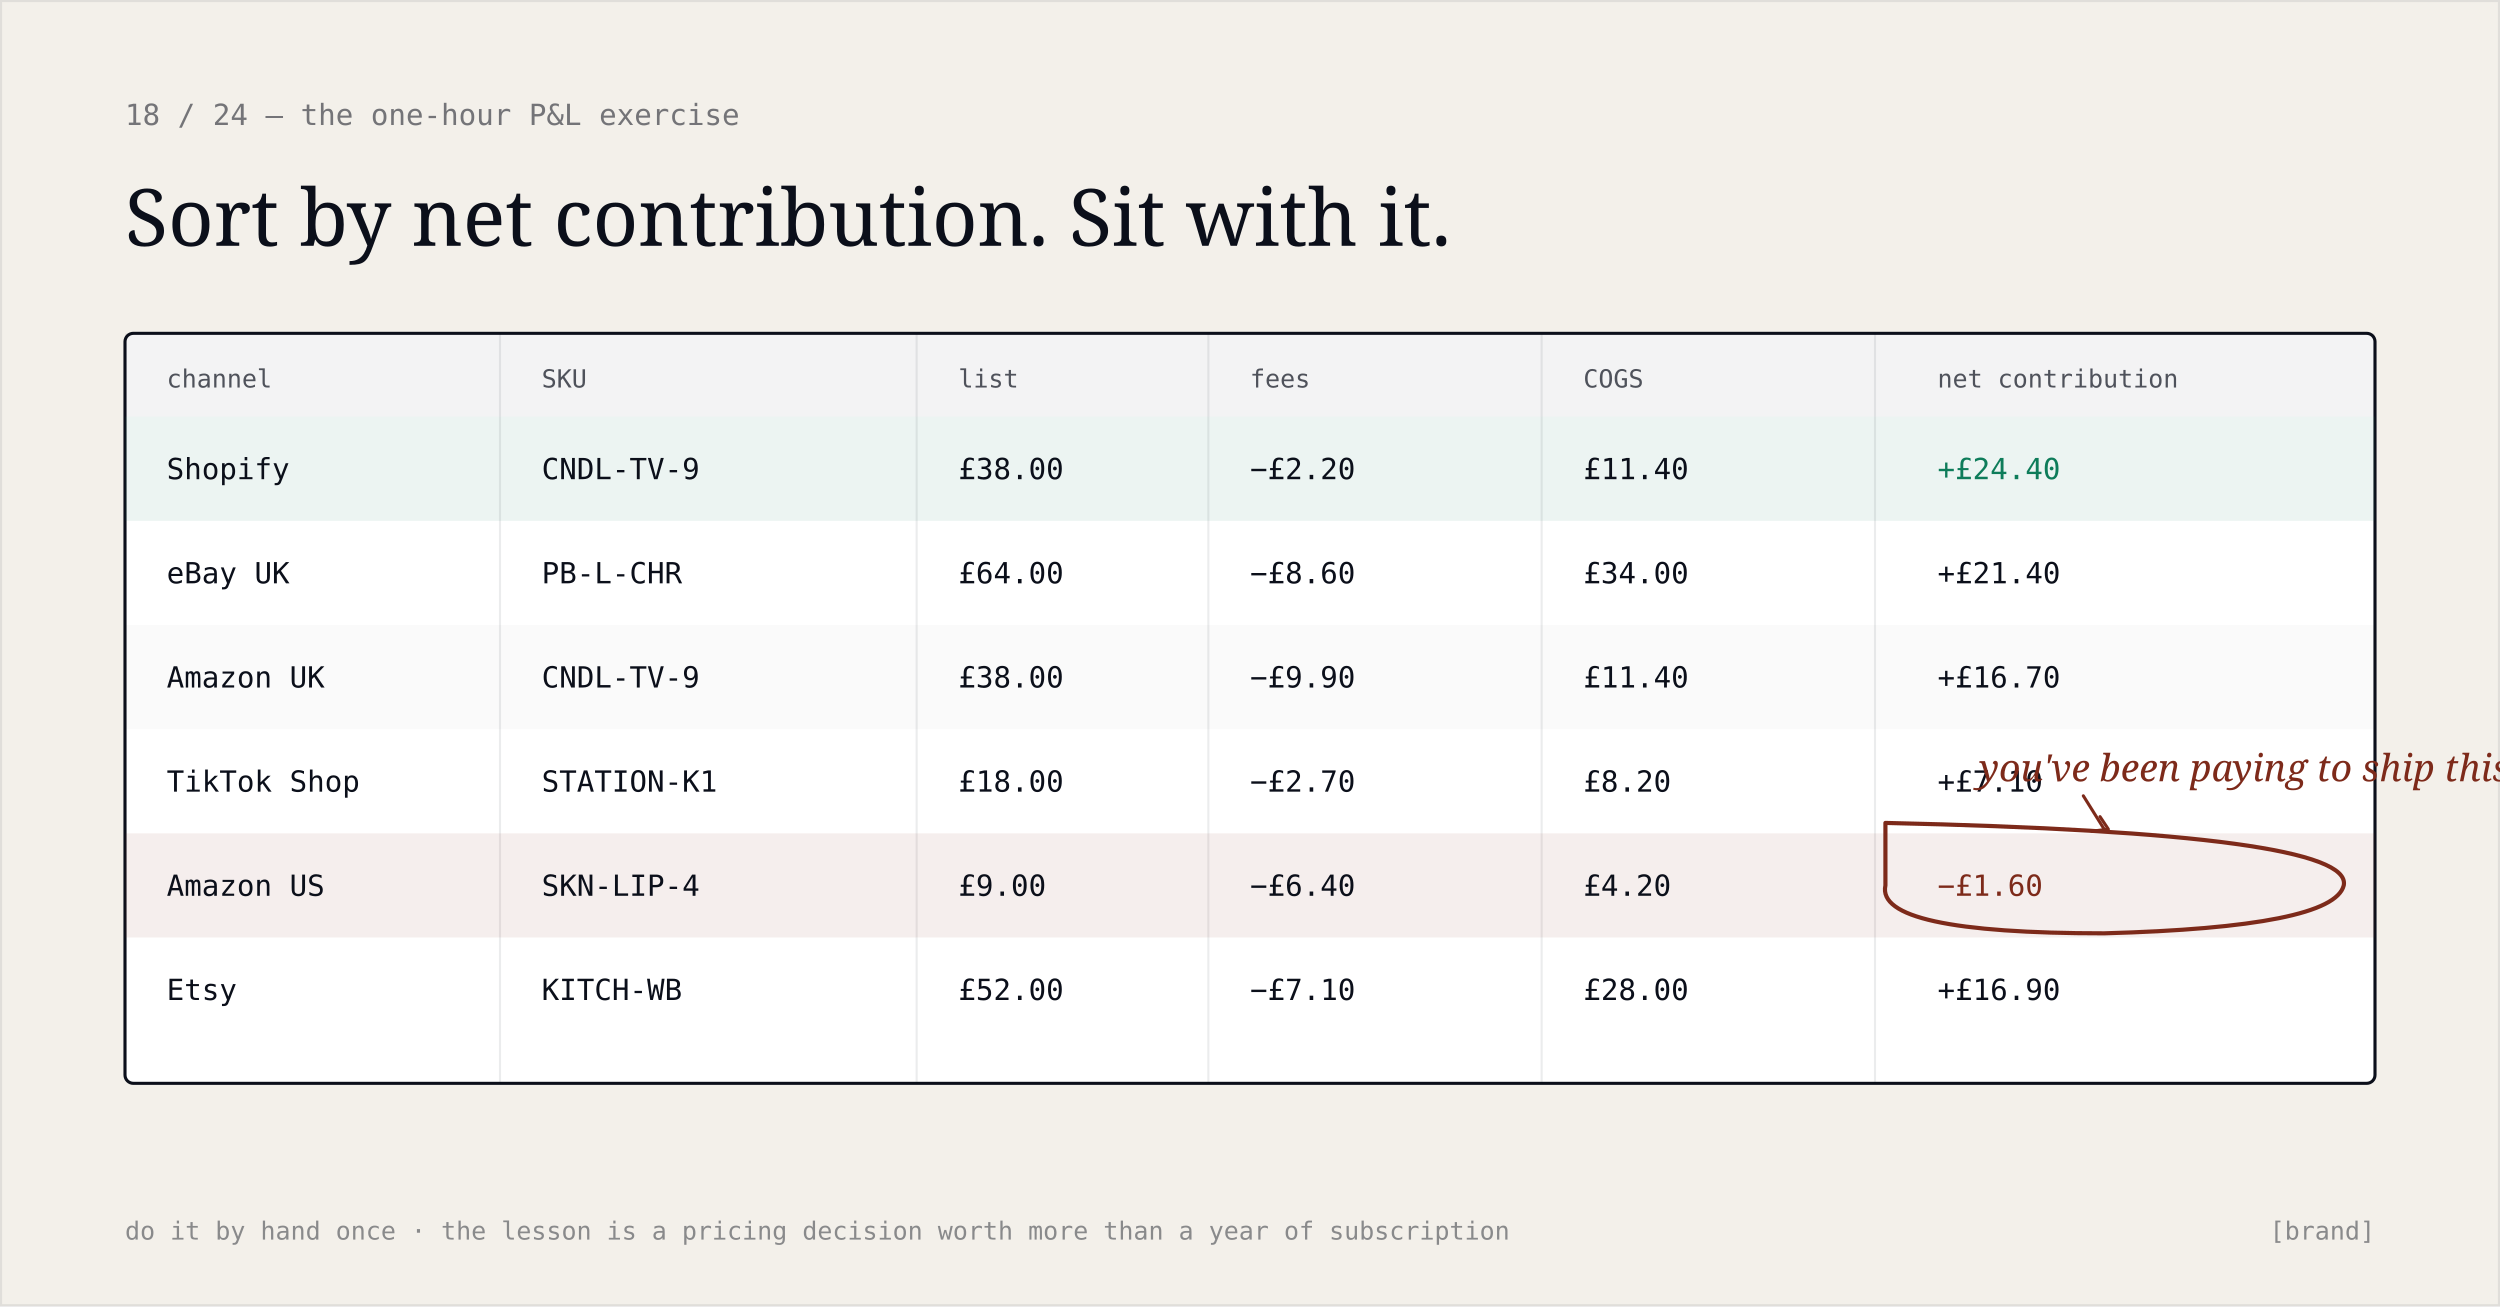
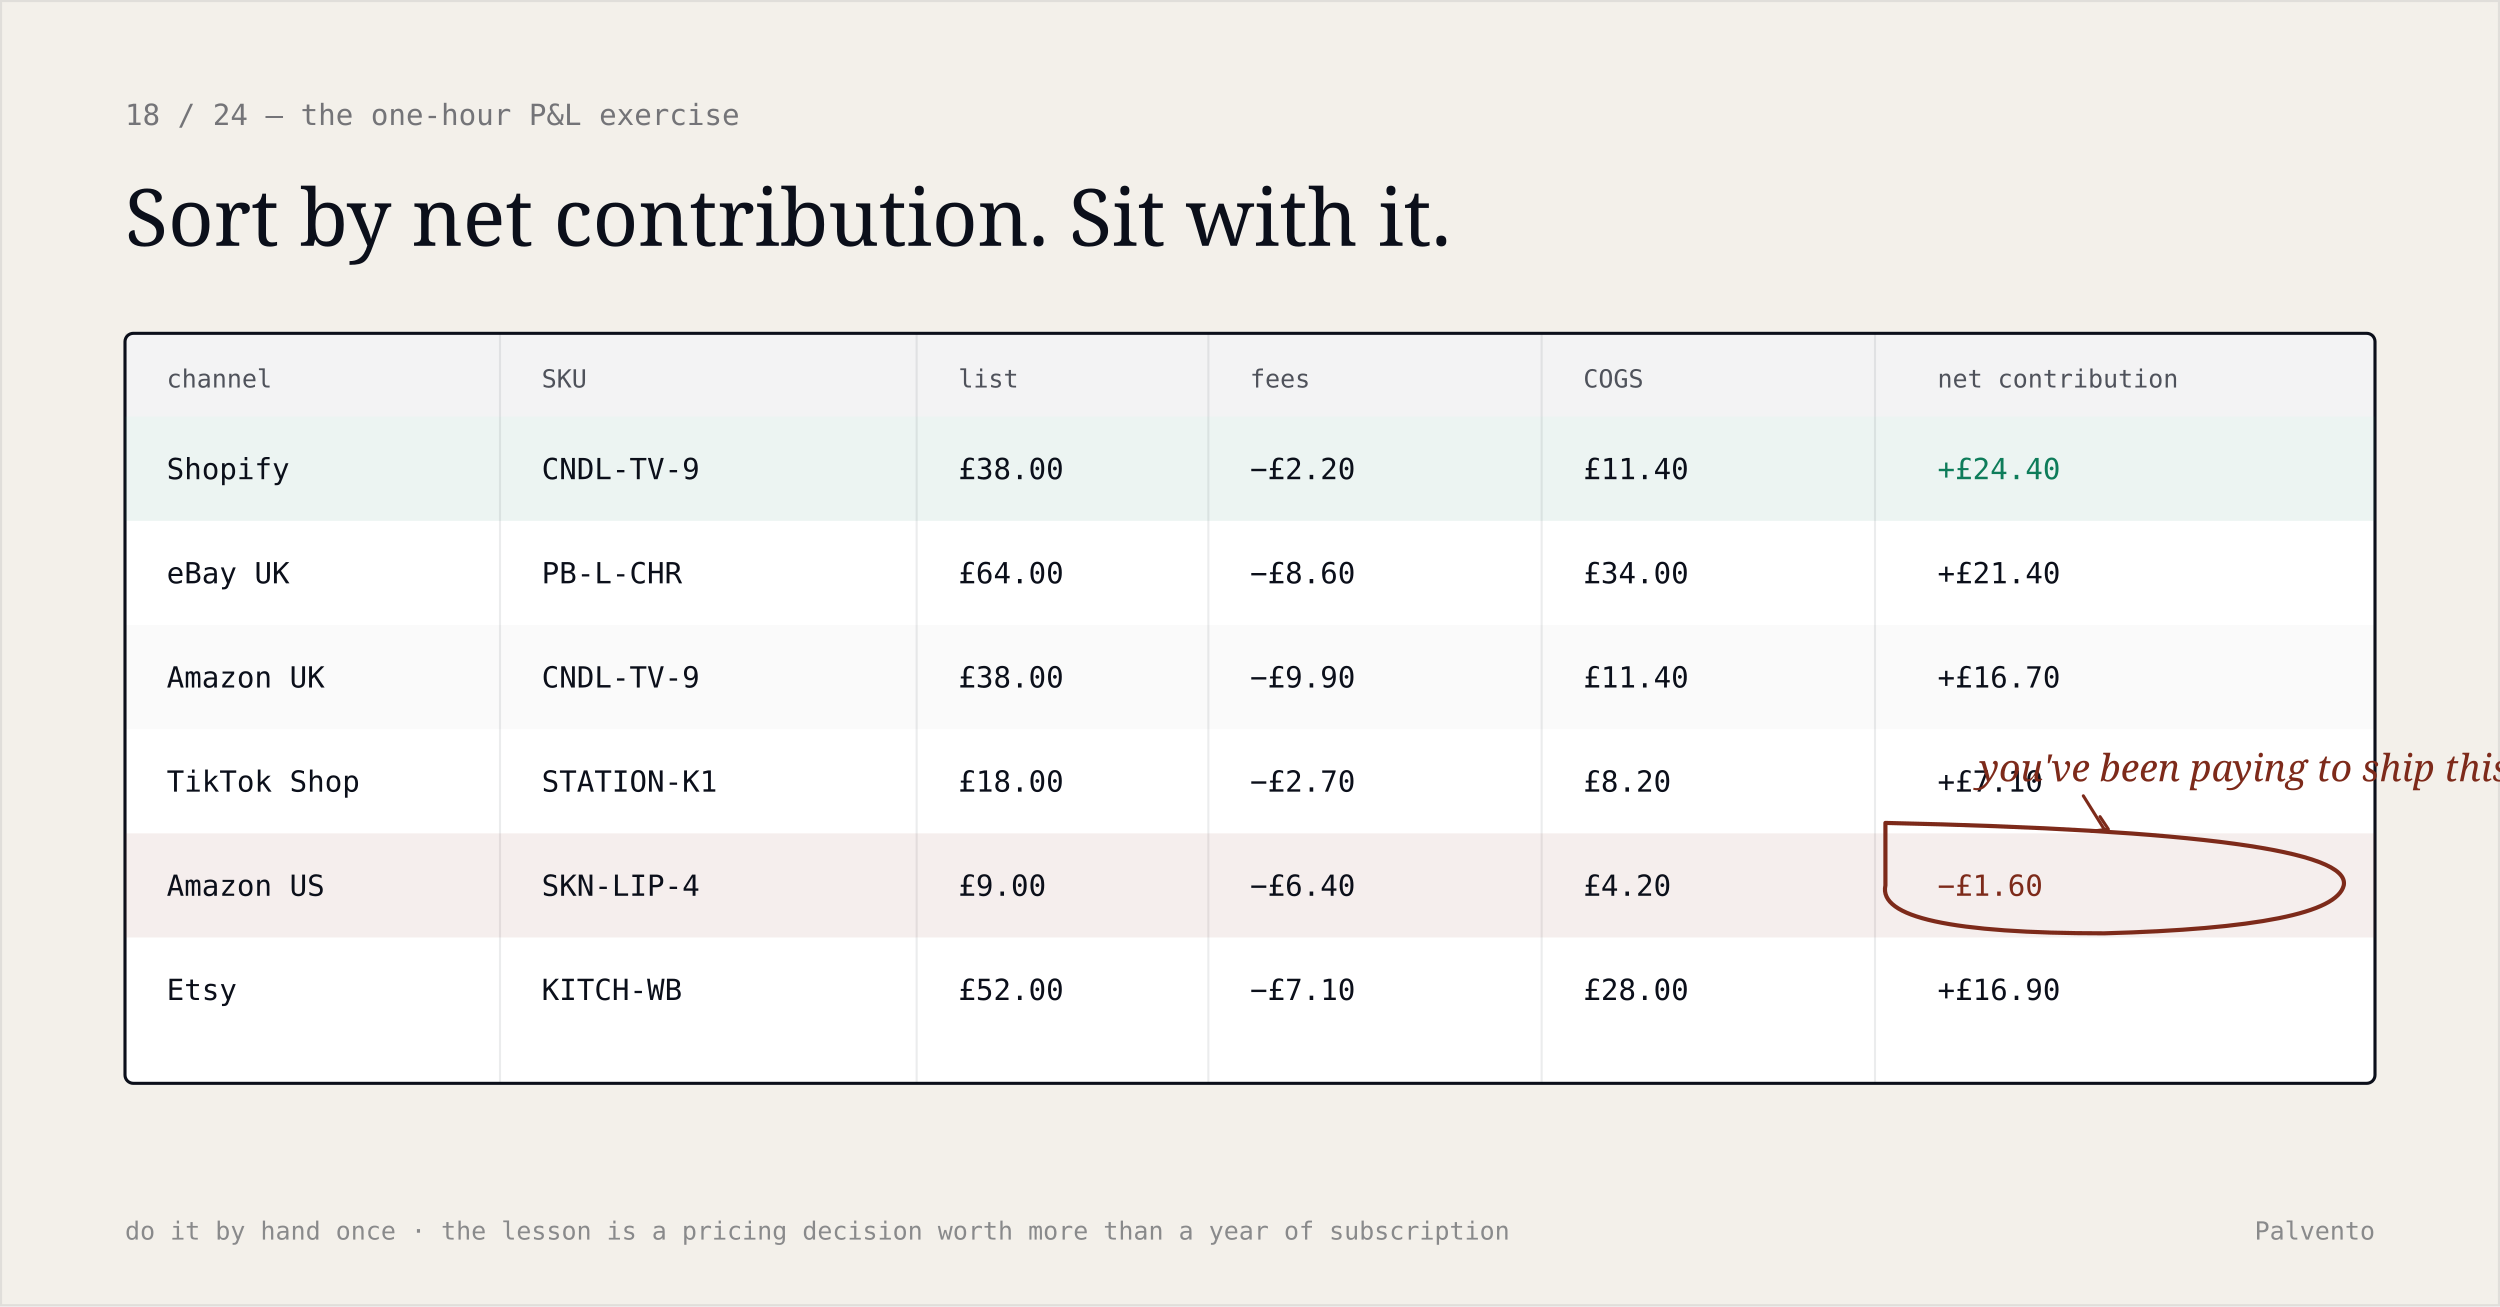
<svg xmlns="http://www.w3.org/2000/svg" width="1200" height="627" viewBox="0 0 1200 627" role="img" aria-labelledby="t18">
  <rect width="1200" height="627" fill="#f3f0ea" />
  <rect x="0.5" y="0.5" width="1199" height="626" fill="none" stroke="#0b0f1a" stroke-opacity="0.08" />
  <g font-family="'Geist Mono', ui-monospace, monospace" font-size="14" fill="#0b0f1a" fill-opacity="0.55">
    <text x="60" y="60">18 / 24 — the one-hour P&amp;L exercise</text>
  </g>
  <g font-family="'Instrument Serif', Georgia, serif" fill="#0b0f1a">
    <text x="60" y="118" font-size="38">Sort by net contribution. Sit with it.</text>
  </g>
  <g>
    <rect x="60" y="160" width="1080" height="360" rx="4" fill="#ffffff" stroke="#0b0f1a" stroke-width="1.5" />
    <rect x="60" y="160" width="1080" height="40" fill="#0b0f1a" fill-opacity="0.05" />
    <g font-family="'Geist Mono', ui-monospace, monospace" font-size="12" fill="#0b0f1a" fill-opacity="0.7">
      <text x="80" y="186">channel</text>
      <text x="260" y="186">SKU</text>
      <text x="460" y="186">list</text>
      <text x="600" y="186">fees</text>
      <text x="760" y="186">COGS</text>
      <text x="930" y="186">net contribution</text>
    </g>
    <g stroke="#0b0f1a" stroke-opacity="0.08" stroke-width="1">
      <line x1="240" y1="160" x2="240" y2="520" />
      <line x1="440" y1="160" x2="440" y2="520" />
      <line x1="580" y1="160" x2="580" y2="520" />
      <line x1="740" y1="160" x2="740" y2="520" />
      <line x1="900" y1="160" x2="900" y2="520" />
    </g>
    <rect x="60" y="200" width="1080" height="50" fill="#0e7c5a" fill-opacity="0.08" />
    <g font-family="'Geist Mono', ui-monospace, monospace" font-size="14" fill="#0b0f1a">
      <text x="80" y="230">Shopify</text>
      <text x="260" y="230">CNDL-TV-9</text>
      <text x="460" y="230">£38.00</text>
      <text x="600" y="230">−£2.20</text>
      <text x="760" y="230">£11.40</text>
      <text x="930" y="230" fill="#0e7c5a">+£24.40</text>
    </g>
    <rect x="60" y="250" width="1080" height="50" fill="none" />
    <g font-family="'Geist Mono', ui-monospace, monospace" font-size="14" fill="#0b0f1a">
      <text x="80" y="280">eBay UK</text>
      <text x="260" y="280">PB-L-CHR</text>
      <text x="460" y="280">£64.00</text>
      <text x="600" y="280">−£8.60</text>
      <text x="760" y="280">£34.00</text>
      <text x="930" y="280">+£21.40</text>
    </g>
    <rect x="60" y="300" width="1080" height="50" fill="#0b0f1a" fill-opacity="0.02" />
    <g font-family="'Geist Mono', ui-monospace, monospace" font-size="14" fill="#0b0f1a">
      <text x="80" y="330">Amazon UK</text>
      <text x="260" y="330">CNDL-TV-9</text>
      <text x="460" y="330">£38.00</text>
      <text x="600" y="330">−£9.90</text>
      <text x="760" y="330">£11.40</text>
      <text x="930" y="330">+£16.70</text>
    </g>
    <rect x="60" y="350" width="1080" height="50" fill="none" />
    <g font-family="'Geist Mono', ui-monospace, monospace" font-size="14" fill="#0b0f1a">
      <text x="80" y="380">TikTok Shop</text>
      <text x="260" y="380">STATION-K1</text>
      <text x="460" y="380">£18.00</text>
      <text x="600" y="380">−£2.70</text>
      <text x="760" y="380">£8.20</text>
      <text x="930" y="380">+£7.10</text>
    </g>
    <rect x="60" y="400" width="1080" height="50" fill="#7d2a1a" fill-opacity="0.08" />
    <g font-family="'Geist Mono', ui-monospace, monospace" font-size="14" fill="#0b0f1a">
      <text x="80" y="430">Amazon US</text>
      <text x="260" y="430">SKN-LIP-4</text>
      <text x="460" y="430">£9.00</text>
      <text x="600" y="430">−£6.40</text>
      <text x="760" y="430">£4.20</text>
      <text x="930" y="430" fill="#7d2a1a">−£1.60</text>
    </g>
    <rect x="60" y="450" width="1080" height="50" fill="none" />
    <g font-family="'Geist Mono', ui-monospace, monospace" font-size="14" fill="#0b0f1a">
      <text x="80" y="480">Etsy</text>
      <text x="260" y="480">KITCH-WB</text>
      <text x="460" y="480">£52.00</text>
      <text x="600" y="480">−£7.10</text>
      <text x="760" y="480">£28.00</text>
      <text x="930" y="480">+£16.90</text>
    </g>
  </g>
  <g fill="none" stroke="#7d2a1a" stroke-width="2" stroke-linecap="round" stroke-linejoin="round">
    <path d="M905 395 Q 1130 400 1125 425 Q 1120 445 1010 448 Q 900 448 905 425 Q 905 405 905 395 Z" stroke-dasharray="0" />
  </g>
  <g font-family="'Instrument Serif', Georgia, serif" font-style="italic" font-size="18" fill="#7d2a1a">
    <text x="950" y="375">you've been paying to ship this</text>
  </g>
  <g stroke="#7d2a1a" stroke-width="1.5" fill="none" stroke-linecap="round">
    <path d="M1000 382 L 1010 398" />
    <path d="M1008 392 L 1012 398 L 1004 399" stroke-linejoin="round" />
  </g>
  <g font-family="'Geist Mono', ui-monospace, monospace" font-size="12" fill="#0b0f1a" fill-opacity="0.45">
    <text x="60" y="595">do it by hand once · the lesson is a pricing decision worth more than a year of subscription</text>
-     <text x="1140" y="595" text-anchor="end">[brand]</text>
+     <text x="1140" y="595" text-anchor="end">Palvento</text>
  </g>
</svg>
